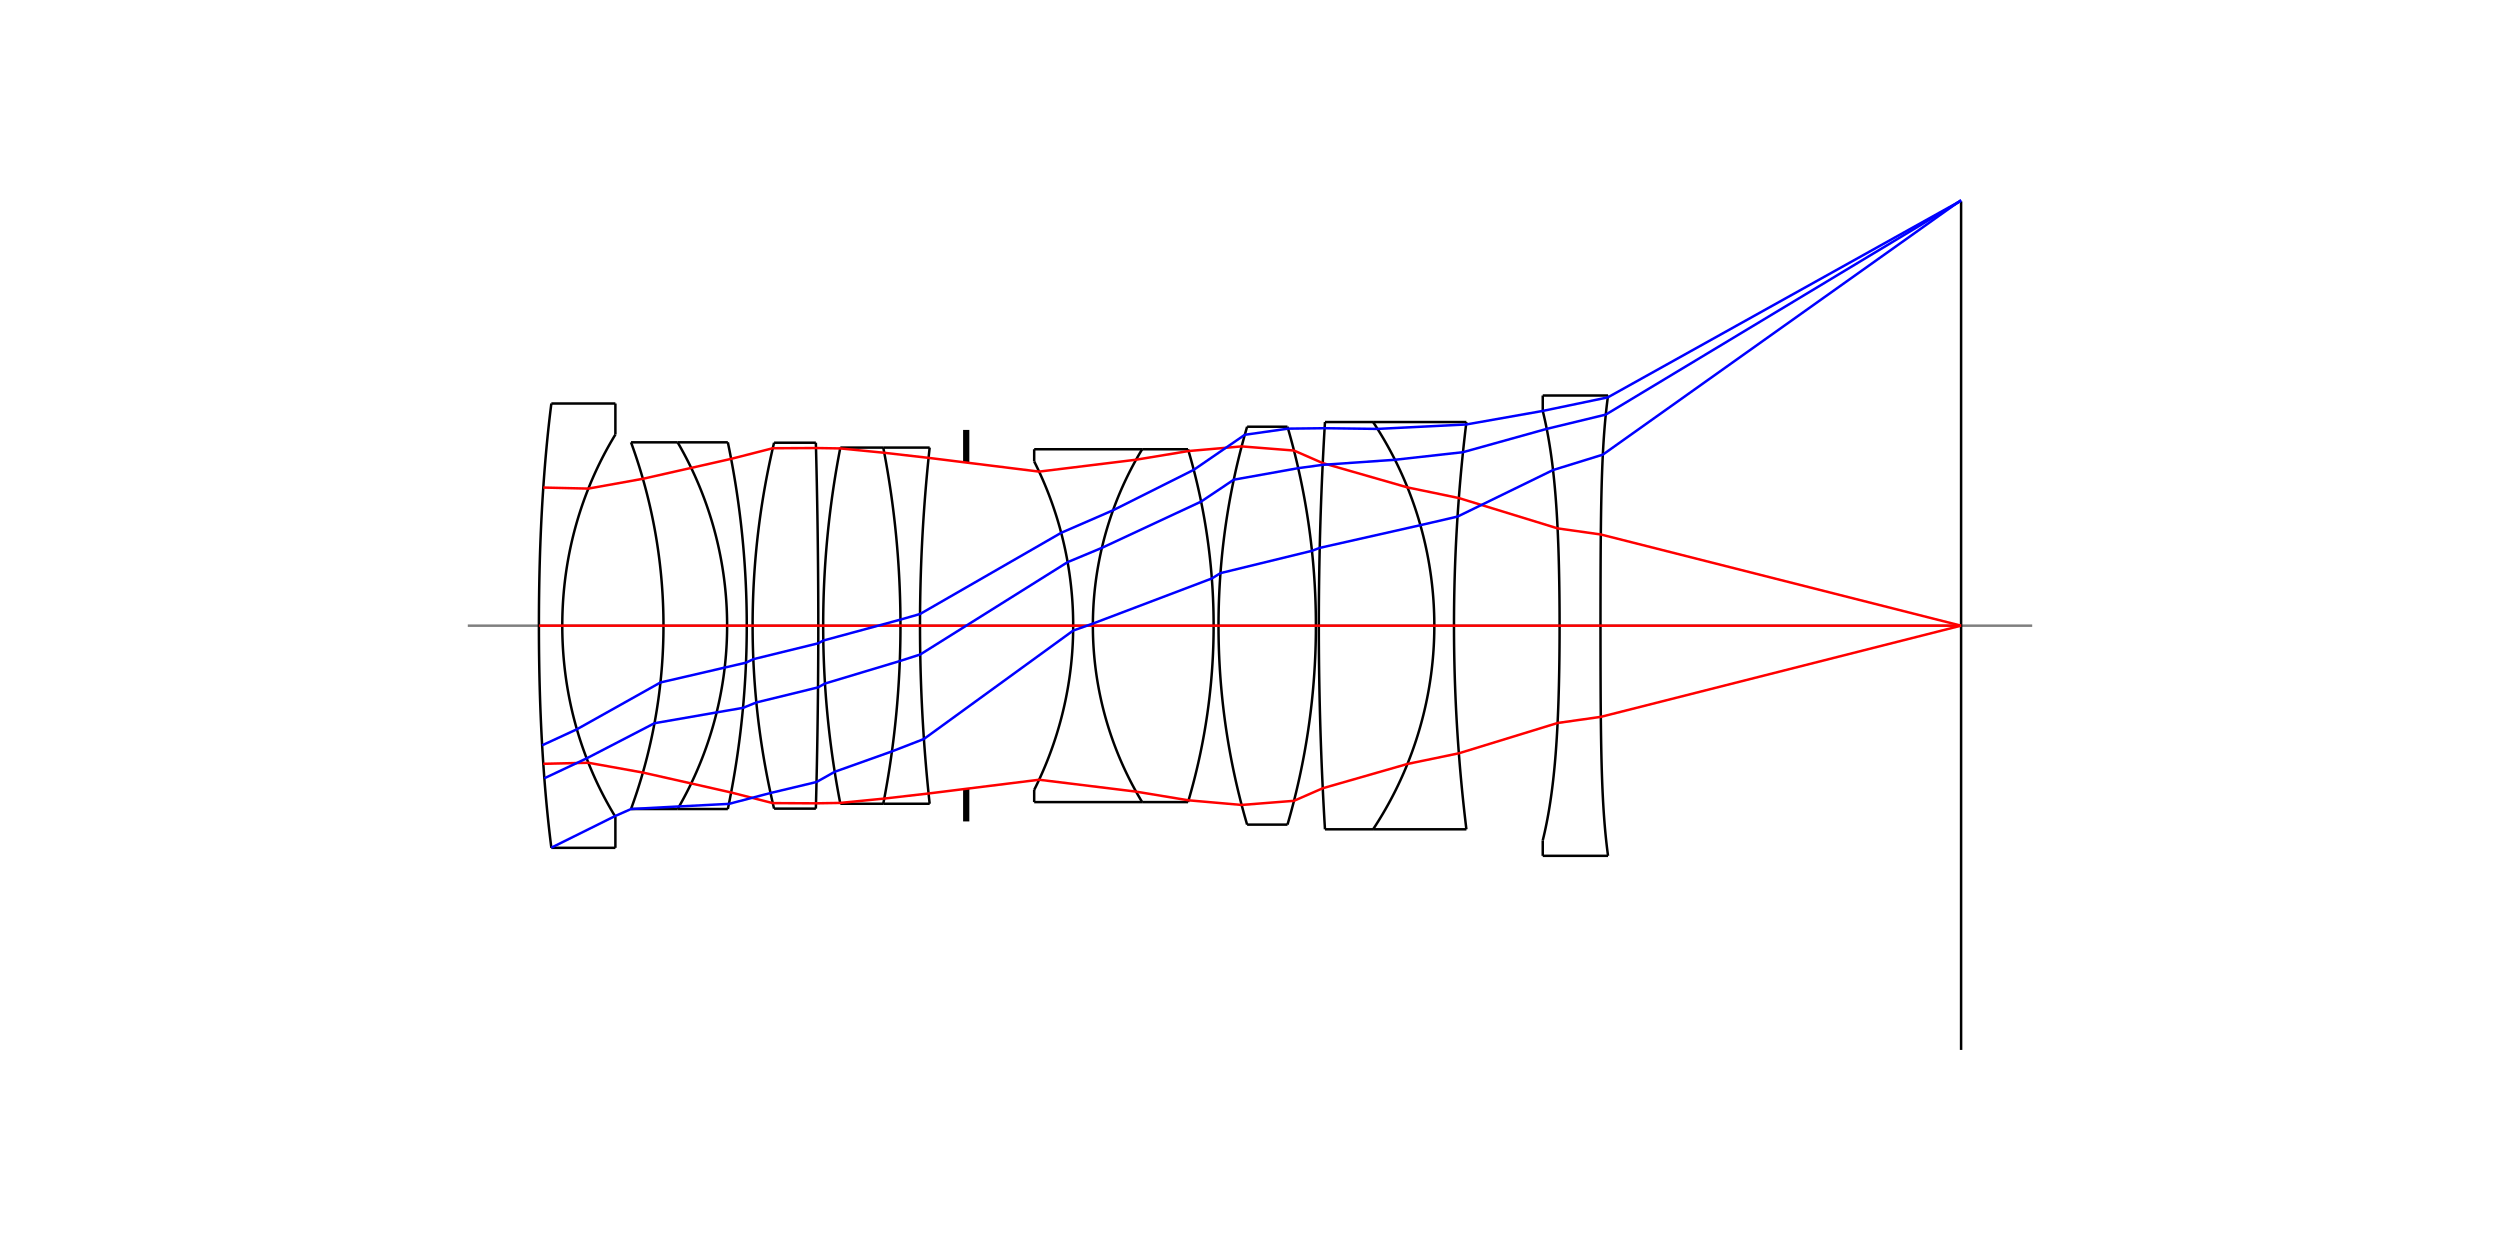
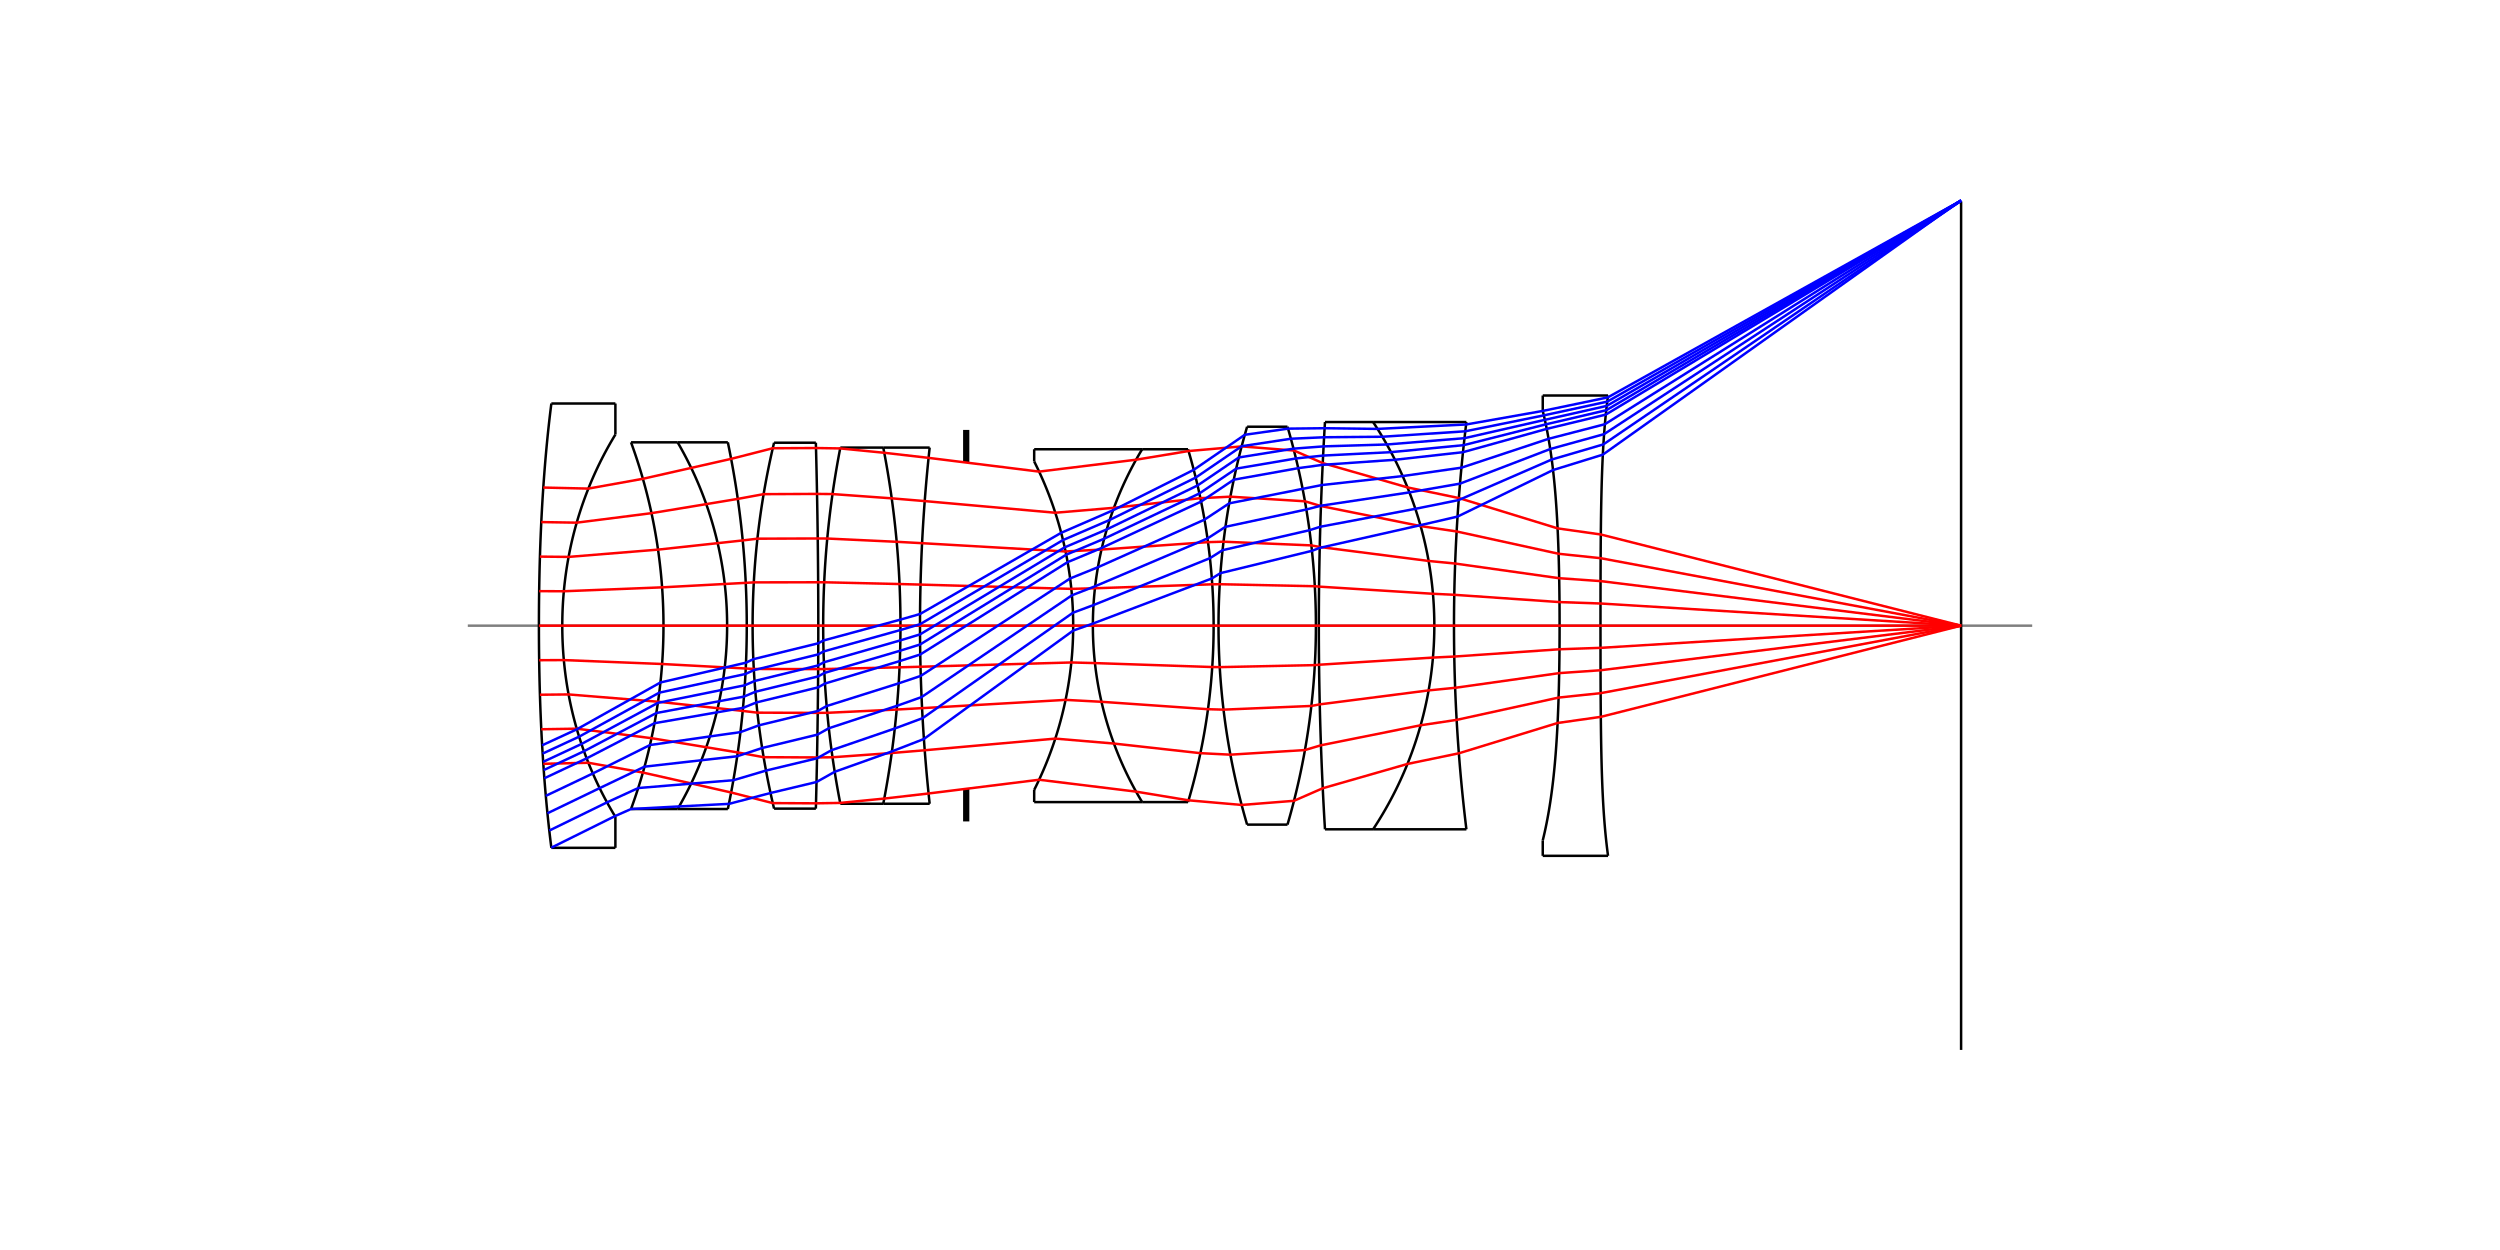
<svg xmlns="http://www.w3.org/2000/svg" width="1000px" height="500px" version="1.1">
  <rect x="0" y="0" width="1000" height="500" fill="#ffffff" />
  <defs>
    <g id="dot">
      <line x1="1" y1="1" x2="0" y2="0" />
    </g>
    <g id="cross">
      <line x1="-3" y1="0" x2="3" y2="0" />
      <line x1="0" y1="-3" x2="0" y2="3" />
    </g>
    <g id="square">
      <line x1="-3" y1="-3" x2="-3" y2="3" />
      <line x1="-3" y1="3" x2="3" y2="3" />
      <line x1="3" y1="3" x2="3" y2="-3" />
      <line x1="3" y1="-3" x2="-3" y2="-3" />
    </g>
    <g id="round">
      <ellipse cx="0" cy="0" rx="3" ry="3" fill="none" />
    </g>
    <g id="triangle">
      <line x1="0" y1="-3" x2="-3" y2="3" />
      <line x1="-3" y1="3" x2="3" y2="3" />
      <line x1="0" y1="-3" x2="3" y2="3" />
    </g>
  </defs>
  <line x1="187.12" y1="250.269" x2="812.88" y2="250.269" stroke="#7f7f7f" />
  <line x1="386.487" y1="185.018" x2="386.487" y2="171.967" stroke="#000000" stroke-width="2.5" />
  <line x1="386.487" y1="315.52" x2="386.487" y2="328.57" stroke="#000000" stroke-width="2.5" />
  <polyline fill="none" stroke="#000000" points="220.546,339.132 220.321,337.355 220.103,335.578 219.892,333.8 219.688,332.023 219.49,330.246 219.298,328.469 219.113,326.691 218.933,324.914 218.759,323.137 218.591,321.36 218.428,319.582 218.27,317.805 218.117,316.028 217.97,314.251 217.828,312.473 217.69,310.696 217.558,308.919 217.43,307.141 217.307,305.364 217.189,303.587 217.075,301.81 216.966,300.032 216.861,298.255 216.761,296.478 216.665,294.701 216.574,292.923 216.486,291.146 216.404,289.369 216.325,287.591 216.251,285.814 216.18,284.037 216.114,282.26 216.052,280.482 215.994,278.705 215.94,276.928 215.89,275.151 215.843,273.373 215.801,271.596 215.762,269.819 215.727,268.041 215.695,266.264 215.667,264.487 215.643,262.71 215.621,260.932 215.603,259.155 215.589,257.378 215.578,255.601 215.57,253.823 215.565,252.046 215.563,250.269 215.565,248.491 215.57,246.714 215.578,244.937 215.589,243.16 215.603,241.382 215.621,239.605 215.643,237.828 215.667,236.051 215.695,234.273 215.727,232.496 215.762,230.719 215.801,228.942 215.843,227.164 215.89,225.387 215.94,223.61 215.994,221.832 216.052,220.055 216.114,218.278 216.18,216.501 216.251,214.723 216.325,212.946 216.404,211.169 216.486,209.392 216.574,207.614 216.665,205.837 216.761,204.06 216.861,202.282 216.966,200.505 217.075,198.728 217.189,196.951 217.307,195.173 217.43,193.396 217.558,191.619 217.69,189.842 217.828,188.064 217.97,186.287 218.117,184.51 218.27,182.732 218.428,180.955 218.591,179.178 218.759,177.401 218.933,175.623 219.113,173.846 219.298,172.069 219.49,170.292 219.688,168.514 219.892,166.737 220.103,164.96 220.321,163.182 220.546,161.405 " />
  <polyline fill="none" stroke="#000000" points="246.154,326.727 245.233,325.198 244.338,323.669 243.468,322.14 242.623,320.611 241.803,319.081 241.006,317.552 240.233,316.023 239.482,314.494 238.753,312.965 238.047,311.436 237.362,309.906 236.698,308.377 236.055,306.848 235.432,305.319 234.829,303.79 234.246,302.261 233.683,300.731 233.139,299.202 232.614,297.673 232.108,296.144 231.621,294.615 231.152,293.086 230.701,291.556 230.268,290.027 229.854,288.498 229.457,286.969 229.077,285.44 228.715,283.911 228.371,282.381 228.043,280.852 227.733,279.323 227.439,277.794 227.162,276.265 226.901,274.735 226.657,273.206 226.43,271.677 226.219,270.148 226.023,268.619 225.844,267.09 225.681,265.56 225.533,264.031 225.402,262.502 225.286,260.973 225.185,259.444 225.101,257.915 225.031,256.385 224.977,254.856 224.939,253.327 224.916,251.798 224.908,250.269 224.916,248.74 224.939,247.21 224.977,245.681 225.031,244.152 225.101,242.623 225.185,241.094 225.286,239.565 225.402,238.035 225.533,236.506 225.681,234.977 225.844,233.448 226.023,231.919 226.219,230.39 226.43,228.86 226.657,227.331 226.901,225.802 227.162,224.273 227.439,222.744 227.733,221.215 228.043,219.685 228.371,218.156 228.715,216.627 229.077,215.098 229.457,213.569 229.854,212.039 230.268,210.51 230.701,208.981 231.152,207.452 231.621,205.923 232.108,204.394 232.614,202.864 233.139,201.335 233.683,199.806 234.246,198.277 234.829,196.748 235.432,195.219 236.055,193.689 236.698,192.16 237.362,190.631 238.047,189.102 238.753,187.573 239.482,186.044 240.233,184.514 241.006,182.985 241.803,181.456 242.623,179.927 243.468,178.398 244.338,176.869 245.233,175.339 246.154,173.81 " />
  <line x1="246.154" y1="173.81" x2="246.154" y2="161.405" stroke="#000000" />
  <line x1="246.154" y1="326.727" x2="246.154" y2="339.132" stroke="#000000" />
  <line x1="220.546" y1="161.405" x2="246.154" y2="161.405" stroke="#000000" />
  <line x1="220.546" y1="339.132" x2="246.154" y2="339.132" stroke="#000000" />
  <polyline fill="none" stroke="#000000" points="252.409,323.607 252.939,322.14 253.456,320.673 253.962,319.206 254.456,317.74 254.939,316.273 255.409,314.806 255.868,313.339 256.316,311.872 256.752,310.406 257.176,308.939 257.589,307.472 257.991,306.005 258.382,304.539 258.762,303.072 259.13,301.605 259.488,300.138 259.834,298.672 260.17,297.205 260.495,295.738 260.809,294.271 261.112,292.805 261.405,291.338 261.687,289.871 261.958,288.404 262.219,286.938 262.469,285.471 262.709,284.004 262.938,282.537 263.157,281.071 263.366,279.604 263.564,278.137 263.752,276.67 263.929,275.204 264.096,273.737 264.253,272.27 264.4,270.803 264.536,269.337 264.663,267.87 264.779,266.403 264.885,264.936 264.981,263.47 265.067,262.003 265.142,260.536 265.208,259.069 265.263,257.603 265.308,256.136 265.344,254.669 265.369,253.202 265.384,251.736 265.389,250.269 265.384,248.802 265.369,247.335 265.344,245.868 265.308,244.402 265.263,242.935 265.208,241.468 265.142,240.001 265.067,238.535 264.981,237.068 264.885,235.601 264.779,234.134 264.663,232.668 264.536,231.201 264.4,229.734 264.253,228.267 264.096,226.801 263.929,225.334 263.752,223.867 263.564,222.4 263.366,220.934 263.157,219.467 262.938,218 262.709,216.533 262.469,215.067 262.219,213.6 261.958,212.133 261.687,210.666 261.405,209.2 261.112,207.733 260.809,206.266 260.495,204.799 260.17,203.333 259.834,201.866 259.488,200.399 259.13,198.932 258.762,197.466 258.382,195.999 257.991,194.532 257.589,193.065 257.176,191.599 256.752,190.132 256.316,188.665 255.868,187.198 255.409,185.732 254.939,184.265 254.456,182.798 253.962,181.331 253.456,179.864 252.939,178.398 252.409,176.931 " />
  <polyline fill="none" stroke="#000000" points="271.052,323.607 271.894,322.14 272.714,320.673 273.513,319.206 274.289,317.74 275.045,316.273 275.779,314.806 276.494,313.339 277.188,311.872 277.862,310.406 278.516,308.939 279.152,307.472 279.768,306.005 280.366,304.539 280.945,303.072 281.506,301.605 282.049,300.138 282.575,298.672 283.082,297.205 283.572,295.738 284.045,294.271 284.501,292.805 284.941,291.338 285.363,289.871 285.769,288.404 286.158,286.938 286.531,285.471 286.888,284.004 287.229,282.537 287.554,281.071 287.864,279.604 288.157,278.137 288.435,276.67 288.698,275.204 288.945,273.737 289.176,272.27 289.393,270.803 289.594,269.337 289.78,267.87 289.951,266.403 290.106,264.936 290.247,263.47 290.373,262.003 290.484,260.536 290.58,259.069 290.662,257.603 290.728,256.136 290.78,254.669 290.817,253.202 290.839,251.736 290.846,250.269 290.839,248.802 290.817,247.335 290.78,245.868 290.728,244.402 290.662,242.935 290.58,241.468 290.484,240.001 290.373,238.535 290.247,237.068 290.106,235.601 289.951,234.134 289.78,232.668 289.594,231.201 289.393,229.734 289.176,228.267 288.945,226.801 288.698,225.334 288.435,223.867 288.157,222.4 287.864,220.934 287.554,219.467 287.229,218 286.888,216.533 286.531,215.067 286.158,213.6 285.769,212.133 285.363,210.666 284.941,209.2 284.501,207.733 284.045,206.266 283.572,204.799 283.082,203.333 282.575,201.866 282.049,200.399 281.506,198.932 280.945,197.466 280.366,195.999 279.768,194.532 279.152,193.065 278.516,191.599 277.862,190.132 277.188,188.665 276.494,187.198 275.779,185.732 275.045,184.265 274.289,182.798 273.513,181.331 272.714,179.864 271.894,178.398 271.052,176.931 " />
  <polyline fill="none" stroke="#000000" points="291.134,323.607 291.437,322.14 291.734,320.673 292.024,319.206 292.308,317.74 292.585,316.273 292.856,314.806 293.121,313.339 293.38,311.872 293.632,310.406 293.878,308.939 294.118,307.472 294.352,306.005 294.579,304.539 294.8,303.072 295.015,301.605 295.224,300.138 295.427,298.672 295.623,297.205 295.814,295.738 295.998,294.271 296.176,292.805 296.348,291.338 296.514,289.871 296.673,288.404 296.827,286.938 296.975,285.471 297.116,284.004 297.251,282.537 297.381,281.071 297.504,279.604 297.621,278.137 297.733,276.67 297.838,275.204 297.937,273.737 298.03,272.27 298.117,270.803 298.198,269.337 298.273,267.87 298.342,266.403 298.405,264.936 298.462,263.47 298.513,262.003 298.558,260.536 298.597,259.069 298.63,257.603 298.657,256.136 298.678,254.669 298.693,253.202 298.702,251.736 298.705,250.269 298.702,248.802 298.693,247.335 298.678,245.868 298.657,244.402 298.63,242.935 298.597,241.468 298.558,240.001 298.513,238.535 298.462,237.068 298.405,235.601 298.342,234.134 298.273,232.668 298.198,231.201 298.117,229.734 298.03,228.267 297.937,226.801 297.838,225.334 297.733,223.867 297.621,222.4 297.504,220.934 297.381,219.467 297.251,218 297.116,216.533 296.975,215.067 296.827,213.6 296.673,212.133 296.514,210.666 296.348,209.2 296.176,207.733 295.998,206.266 295.814,204.799 295.623,203.333 295.427,201.866 295.224,200.399 295.015,198.932 294.8,197.466 294.579,195.999 294.352,194.532 294.118,193.065 293.878,191.599 293.632,190.132 293.38,188.665 293.121,187.198 292.856,185.732 292.585,184.265 292.308,182.798 292.024,181.331 291.734,179.864 291.437,178.398 291.134,176.931 " />
  <line x1="252.409" y1="176.931" x2="271.052" y2="176.931" stroke="#000000" />
  <line x1="252.409" y1="323.607" x2="271.052" y2="323.607" stroke="#000000" />
  <line x1="271.052" y1="176.931" x2="291.134" y2="176.931" stroke="#000000" />
  <line x1="271.052" y1="323.607" x2="291.134" y2="323.607" stroke="#000000" />
  <polyline fill="none" stroke="#000000" points="309.626,323.45 309.282,321.987 308.945,320.523 308.615,319.06 308.292,317.596 307.977,316.132 307.669,314.669 307.368,313.205 307.075,311.741 306.788,310.278 306.509,308.814 306.237,307.351 305.972,305.887 305.714,304.423 305.463,302.96 305.219,301.496 304.983,300.032 304.753,298.569 304.53,297.105 304.314,295.641 304.106,294.178 303.904,292.714 303.709,291.251 303.522,289.787 303.341,288.323 303.167,286.86 303,285.396 302.84,283.932 302.686,282.469 302.54,281.005 302.4,279.541 302.268,278.078 302.142,276.614 302.023,275.151 301.911,273.687 301.806,272.223 301.707,270.76 301.616,269.296 301.531,267.832 301.453,266.369 301.382,264.905 301.317,263.441 301.26,261.978 301.209,260.514 301.165,259.051 301.128,257.587 301.097,256.123 301.073,254.66 301.056,253.196 301.046,251.732 301.043,250.269 301.046,248.805 301.056,247.341 301.073,245.878 301.097,244.414 301.128,242.951 301.165,241.487 301.209,240.023 301.26,238.56 301.317,237.096 301.382,235.632 301.453,234.169 301.531,232.705 301.616,231.242 301.707,229.778 301.806,228.314 301.911,226.851 302.023,225.387 302.142,223.923 302.268,222.46 302.4,220.996 302.54,219.532 302.686,218.069 302.84,216.605 303,215.142 303.167,213.678 303.341,212.214 303.522,210.751 303.709,209.287 303.904,207.823 304.106,206.36 304.314,204.896 304.53,203.432 304.753,201.969 304.983,200.505 305.219,199.042 305.463,197.578 305.714,196.114 305.972,194.651 306.237,193.187 306.509,191.723 306.788,190.26 307.075,188.796 307.368,187.332 307.669,185.869 307.977,184.405 308.292,182.942 308.615,181.478 308.945,180.014 309.282,178.551 309.626,177.087 " />
  <polyline fill="none" stroke="#000000" points="326.341,323.45 326.38,321.987 326.418,320.523 326.455,319.06 326.491,317.596 326.526,316.132 326.561,314.669 326.595,313.205 326.628,311.741 326.66,310.278 326.692,308.814 326.723,307.351 326.753,305.887 326.782,304.423 326.81,302.96 326.838,301.496 326.865,300.032 326.891,298.569 326.916,297.105 326.941,295.641 326.965,294.178 326.988,292.714 327.01,291.251 327.031,289.787 327.052,288.323 327.072,286.86 327.091,285.396 327.109,283.932 327.127,282.469 327.143,281.005 327.159,279.541 327.175,278.078 327.189,276.614 327.203,275.151 327.216,273.687 327.228,272.223 327.239,270.76 327.249,269.296 327.259,267.832 327.268,266.369 327.276,264.905 327.284,263.441 327.29,261.978 327.296,260.514 327.301,259.051 327.305,257.587 327.309,256.123 327.312,254.66 327.314,253.196 327.315,251.732 327.315,250.269 327.315,248.805 327.314,247.341 327.312,245.878 327.309,244.414 327.305,242.951 327.301,241.487 327.296,240.023 327.29,238.56 327.284,237.096 327.276,235.632 327.268,234.169 327.259,232.705 327.249,231.242 327.239,229.778 327.228,228.314 327.216,226.851 327.203,225.387 327.189,223.923 327.175,222.46 327.159,220.996 327.143,219.532 327.127,218.069 327.109,216.605 327.091,215.142 327.072,213.678 327.052,212.214 327.031,210.751 327.01,209.287 326.988,207.823 326.965,206.36 326.941,204.896 326.916,203.432 326.891,201.969 326.865,200.505 326.838,199.042 326.81,197.578 326.782,196.114 326.753,194.651 326.723,193.187 326.692,191.723 326.66,190.26 326.628,188.796 326.595,187.332 326.561,185.869 326.526,184.405 326.491,182.942 326.455,181.478 326.418,180.014 326.38,178.551 326.341,177.087 " />
  <line x1="309.626" y1="177.087" x2="326.341" y2="177.087" stroke="#000000" />
  <line x1="309.626" y1="323.45" x2="326.341" y2="323.45" stroke="#000000" />
  <polyline fill="none" stroke="#000000" points="336.135,321.5 335.861,320.075 335.592,318.651 335.329,317.226 335.072,315.802 334.821,314.377 334.575,312.952 334.335,311.528 334.101,310.103 333.872,308.678 333.649,307.254 333.431,305.829 333.22,304.405 333.014,302.98 332.813,301.555 332.618,300.131 332.429,298.706 332.245,297.281 332.067,295.857 331.894,294.432 331.727,293.008 331.565,291.583 331.409,290.158 331.259,288.734 331.114,287.309 330.975,285.884 330.841,284.46 330.712,283.035 330.589,281.611 330.472,280.186 330.36,278.761 330.254,277.337 330.153,275.912 330.057,274.487 329.967,273.063 329.883,271.638 329.804,270.214 329.73,268.789 329.662,267.364 329.6,265.94 329.542,264.515 329.491,263.09 329.444,261.666 329.404,260.241 329.368,258.817 329.338,257.392 329.314,255.967 329.295,254.543 329.281,253.118 329.273,251.693 329.27,250.269 329.273,248.844 329.281,247.42 329.295,245.995 329.314,244.57 329.338,243.146 329.368,241.721 329.404,240.296 329.444,238.872 329.491,237.447 329.542,236.023 329.6,234.598 329.662,233.173 329.73,231.749 329.804,230.324 329.883,228.899 329.967,227.475 330.057,226.05 330.153,224.626 330.254,223.201 330.36,221.776 330.472,220.352 330.589,218.927 330.712,217.502 330.841,216.078 330.975,214.653 331.114,213.229 331.259,211.804 331.409,210.379 331.565,208.955 331.727,207.53 331.894,206.105 332.067,204.681 332.245,203.256 332.429,201.831 332.618,200.407 332.813,198.982 333.014,197.558 333.22,196.133 333.431,194.708 333.649,193.284 333.872,191.859 334.101,190.434 334.335,189.01 334.575,187.585 334.821,186.161 335.072,184.736 335.329,183.311 335.592,181.887 335.861,180.462 336.135,179.037 " />
  <polyline fill="none" stroke="#000000" points="353.308,321.5 353.583,320.075 353.852,318.651 354.115,317.226 354.373,315.802 354.625,314.377 354.871,312.952 355.111,311.528 355.346,310.103 355.575,308.678 355.799,307.254 356.017,305.829 356.229,304.405 356.436,302.98 356.637,301.555 356.832,300.131 357.022,298.706 357.206,297.281 357.384,295.857 357.558,294.432 357.725,293.008 357.887,291.583 358.043,290.158 358.194,288.734 358.339,287.309 358.479,285.884 358.613,284.46 358.742,283.035 358.865,281.611 358.982,280.186 359.095,278.761 359.201,277.337 359.302,275.912 359.398,274.487 359.488,273.063 359.573,271.638 359.652,270.214 359.726,268.789 359.794,267.364 359.857,265.94 359.914,264.515 359.966,263.09 360.012,261.666 360.053,260.241 360.088,258.817 360.118,257.392 360.143,255.967 360.162,254.543 360.176,253.118 360.184,251.693 360.187,250.269 360.184,248.844 360.176,247.42 360.162,245.995 360.143,244.57 360.118,243.146 360.088,241.721 360.053,240.296 360.012,238.872 359.966,237.447 359.914,236.023 359.857,234.598 359.794,233.173 359.726,231.749 359.652,230.324 359.573,228.899 359.488,227.475 359.398,226.05 359.302,224.626 359.201,223.201 359.095,221.776 358.982,220.352 358.865,218.927 358.742,217.502 358.613,216.078 358.479,214.653 358.339,213.229 358.194,211.804 358.043,210.379 357.887,208.955 357.725,207.53 357.558,206.105 357.384,204.681 357.206,203.256 357.022,201.831 356.832,200.407 356.637,198.982 356.436,197.558 356.229,196.133 356.017,194.708 355.799,193.284 355.575,191.859 355.346,190.434 355.111,189.01 354.871,187.585 354.625,186.161 354.373,184.736 354.115,183.311 353.852,181.887 353.583,180.462 353.308,179.037 " />
  <polyline fill="none" stroke="#000000" points="371.862,321.5 371.708,320.075 371.558,318.651 371.411,317.226 371.267,315.802 371.126,314.377 370.988,312.952 370.854,311.528 370.722,310.103 370.594,308.678 370.469,307.254 370.347,305.829 370.228,304.405 370.112,302.98 369.999,301.555 369.889,300.131 369.783,298.706 369.679,297.281 369.579,295.857 369.482,294.432 369.388,293.008 369.296,291.583 369.209,290.158 369.124,288.734 369.042,287.309 368.963,285.884 368.888,284.46 368.815,283.035 368.746,281.611 368.679,280.186 368.616,278.761 368.556,277.337 368.499,275.912 368.445,274.487 368.394,273.063 368.347,271.638 368.302,270.214 368.26,268.789 368.222,267.364 368.186,265.94 368.154,264.515 368.125,263.09 368.098,261.666 368.075,260.241 368.055,258.817 368.038,257.392 368.025,255.967 368.014,254.543 368.006,253.118 368.001,251.693 368,250.269 368.001,248.844 368.006,247.42 368.014,245.995 368.025,244.57 368.038,243.146 368.055,241.721 368.075,240.296 368.098,238.872 368.125,237.447 368.154,236.023 368.186,234.598 368.222,233.173 368.26,231.749 368.302,230.324 368.347,228.899 368.394,227.475 368.445,226.05 368.499,224.626 368.556,223.201 368.616,221.776 368.679,220.352 368.746,218.927 368.815,217.502 368.888,216.078 368.963,214.653 369.042,213.229 369.124,211.804 369.209,210.379 369.296,208.955 369.388,207.53 369.482,206.105 369.579,204.681 369.679,203.256 369.783,201.831 369.889,200.407 369.999,198.982 370.112,197.558 370.228,196.133 370.347,194.708 370.469,193.284 370.594,191.859 370.722,190.434 370.854,189.01 370.988,187.585 371.126,186.161 371.267,184.736 371.411,183.311 371.558,181.887 371.708,180.462 371.862,179.037 " />
  <line x1="336.135" y1="179.037" x2="353.308" y2="179.037" stroke="#000000" />
  <line x1="336.135" y1="321.5" x2="353.308" y2="321.5" stroke="#000000" />
  <line x1="353.308" y1="179.037" x2="371.862" y2="179.037" stroke="#000000" />
  <line x1="353.308" y1="321.5" x2="371.862" y2="321.5" stroke="#000000" />
  <polyline fill="none" stroke="#000000" points="413.673,315.961 414.326,314.647 414.962,313.333 415.583,312.019 416.188,310.705 416.777,309.391 417.351,308.078 417.909,306.764 418.453,305.45 418.981,304.136 419.495,302.822 419.994,301.508 420.479,300.195 420.95,298.881 421.406,297.567 421.849,296.253 422.278,294.939 422.693,293.625 423.094,292.312 423.482,290.998 423.857,289.684 424.218,288.37 424.567,287.056 424.902,285.742 425.224,284.429 425.534,283.115 425.831,281.801 426.115,280.487 426.386,279.173 426.645,277.859 426.892,276.546 427.126,275.232 427.347,273.918 427.557,272.604 427.754,271.29 427.939,269.976 428.112,268.662 428.272,267.349 428.421,266.035 428.557,264.721 428.682,263.407 428.795,262.093 428.895,260.779 428.984,259.466 429.061,258.152 429.126,256.838 429.179,255.524 429.221,254.21 429.25,252.896 429.268,251.583 429.274,250.269 429.268,248.955 429.25,247.641 429.221,246.327 429.179,245.013 429.126,243.7 429.061,242.386 428.984,241.072 428.895,239.758 428.795,238.444 428.682,237.13 428.557,235.817 428.421,234.503 428.272,233.189 428.112,231.875 427.939,230.561 427.754,229.247 427.557,227.934 427.347,226.62 427.126,225.306 426.892,223.992 426.645,222.678 426.386,221.364 426.115,220.05 425.831,218.737 425.534,217.423 425.224,216.109 424.902,214.795 424.567,213.481 424.218,212.167 423.857,210.854 423.482,209.54 423.094,208.226 422.693,206.912 422.278,205.598 421.849,204.284 421.406,202.971 420.95,201.657 420.479,200.343 419.994,199.029 419.495,197.715 418.981,196.401 418.453,195.088 417.909,193.774 417.351,192.46 416.777,191.146 416.188,189.832 415.583,188.518 414.962,187.205 414.326,185.891 413.673,184.577 " />
  <line x1="413.673" y1="184.577" x2="413.673" y2="179.701" stroke="#000000" />
  <line x1="413.673" y1="315.961" x2="413.673" y2="320.837" stroke="#000000" />
  <polyline fill="none" stroke="#000000" points="456.859,320.837 456.016,319.426 455.195,318.014 454.396,316.603 453.62,315.191 452.865,313.78 452.131,312.369 451.418,310.957 450.726,309.546 450.053,308.135 449.4,306.723 448.767,305.312 448.153,303.901 447.557,302.489 446.981,301.078 446.422,299.666 445.882,298.255 445.359,296.844 444.854,295.432 444.366,294.021 443.896,292.61 443.443,291.198 443.006,289.787 442.587,288.376 442.183,286.964 441.797,285.553 441.426,284.141 441.072,282.73 440.733,281.319 440.411,279.907 440.104,278.496 439.812,277.085 439.537,275.673 439.276,274.262 439.031,272.851 438.801,271.439 438.587,270.028 438.387,268.616 438.203,267.205 438.034,265.794 437.879,264.382 437.739,262.971 437.615,261.56 437.505,260.148 437.409,258.737 437.329,257.326 437.263,255.914 437.211,254.503 437.175,253.091 437.153,251.68 437.146,250.269 437.153,248.857 437.175,247.446 437.211,246.035 437.263,244.623 437.329,243.212 437.409,241.801 437.505,240.389 437.615,238.978 437.739,237.567 437.879,236.155 438.034,234.744 438.203,233.332 438.387,231.921 438.587,230.51 438.801,229.098 439.031,227.687 439.276,226.276 439.537,224.864 439.812,223.453 440.104,222.042 440.411,220.63 440.733,219.219 441.072,217.807 441.426,216.396 441.797,214.985 442.183,213.573 442.587,212.162 443.006,210.751 443.443,209.339 443.896,207.928 444.366,206.517 444.854,205.105 445.359,203.694 445.882,202.282 446.422,200.871 446.981,199.46 447.557,198.048 448.153,196.637 448.767,195.226 449.4,193.814 450.053,192.403 450.726,190.992 451.418,189.58 452.131,188.169 452.865,186.757 453.62,185.346 454.396,183.935 455.195,182.523 456.016,181.112 456.859,179.701 " />
  <polyline fill="none" stroke="#000000" points="475.21,320.837 475.624,319.426 476.029,318.014 476.424,316.603 476.811,315.191 477.189,313.78 477.558,312.369 477.918,310.957 478.269,309.546 478.612,308.135 478.946,306.723 479.271,305.312 479.588,303.901 479.896,302.489 480.195,301.078 480.486,299.666 480.768,298.255 481.042,296.844 481.307,295.432 481.564,294.021 481.812,292.61 482.052,291.198 482.284,289.787 482.507,288.376 482.722,286.964 482.929,285.553 483.127,284.141 483.318,282.73 483.5,281.319 483.673,279.907 483.839,278.496 483.996,277.085 484.146,275.673 484.287,274.262 484.42,272.851 484.545,271.439 484.661,270.028 484.77,268.616 484.87,267.205 484.963,265.794 485.047,264.382 485.124,262.971 485.192,261.56 485.252,260.148 485.304,258.737 485.348,257.326 485.385,255.914 485.413,254.503 485.433,253.091 485.445,251.68 485.449,250.269 485.445,248.857 485.433,247.446 485.413,246.035 485.385,244.623 485.348,243.212 485.304,241.801 485.252,240.389 485.192,238.978 485.124,237.567 485.047,236.155 484.963,234.744 484.87,233.332 484.77,231.921 484.661,230.51 484.545,229.098 484.42,227.687 484.287,226.276 484.146,224.864 483.996,223.453 483.839,222.042 483.673,220.63 483.5,219.219 483.318,217.807 483.127,216.396 482.929,214.985 482.722,213.573 482.507,212.162 482.284,210.751 482.052,209.339 481.812,207.928 481.564,206.517 481.307,205.105 481.042,203.694 480.768,202.282 480.486,200.871 480.195,199.46 479.896,198.048 479.588,196.637 479.271,195.226 478.946,193.814 478.612,192.403 478.269,190.992 477.918,189.58 477.558,188.169 477.189,186.757 476.811,185.346 476.424,183.935 476.029,182.523 475.624,181.112 475.21,179.701 " />
  <line x1="413.673" y1="179.701" x2="456.859" y2="179.701" stroke="#000000" />
  <line x1="413.673" y1="320.837" x2="456.859" y2="320.837" stroke="#000000" />
  <line x1="456.859" y1="179.701" x2="475.21" y2="179.701" stroke="#000000" />
  <line x1="456.859" y1="320.837" x2="475.21" y2="320.837" stroke="#000000" />
  <polyline fill="none" stroke="#000000" points="498.844,329.848 498.382,328.256 497.93,326.665 497.488,325.073 497.056,323.482 496.633,321.89 496.221,320.299 495.819,318.707 495.426,317.115 495.044,315.524 494.67,313.932 494.307,312.341 493.953,310.749 493.609,309.157 493.275,307.566 492.95,305.974 492.635,304.383 492.329,302.791 492.032,301.2 491.745,299.608 491.467,298.016 491.199,296.425 490.94,294.833 490.691,293.242 490.45,291.65 490.219,290.058 489.997,288.467 489.785,286.875 489.581,285.284 489.387,283.692 489.202,282.1 489.026,280.509 488.859,278.917 488.702,277.326 488.553,275.734 488.413,274.143 488.283,272.551 488.161,270.959 488.049,269.368 487.946,267.776 487.851,266.185 487.766,264.593 487.69,263.001 487.622,261.41 487.564,259.818 487.515,258.227 487.474,256.635 487.443,255.044 487.421,253.452 487.407,251.86 487.403,250.269 487.407,248.677 487.421,247.086 487.443,245.494 487.474,243.902 487.515,242.311 487.564,240.719 487.622,239.128 487.69,237.536 487.766,235.944 487.851,234.353 487.946,232.761 488.049,231.17 488.161,229.578 488.283,227.987 488.413,226.395 488.553,224.803 488.702,223.212 488.859,221.62 489.026,220.029 489.202,218.437 489.387,216.845 489.581,215.254 489.785,213.662 489.997,212.071 490.219,210.479 490.45,208.888 490.691,207.296 490.94,205.704 491.199,204.113 491.467,202.521 491.745,200.93 492.032,199.338 492.329,197.746 492.635,196.155 492.95,194.563 493.275,192.972 493.609,191.38 493.953,189.788 494.307,188.197 494.67,186.605 495.044,185.014 495.426,183.422 495.819,181.831 496.221,180.239 496.633,178.647 497.056,177.056 497.488,175.464 497.93,173.873 498.382,172.281 498.844,170.689 " />
  <polyline fill="none" stroke="#000000" points="514.996,329.848 515.455,328.256 515.904,326.665 516.343,325.073 516.772,323.482 517.191,321.89 517.601,320.299 518,318.707 518.39,317.115 518.771,315.524 519.141,313.932 519.502,312.341 519.853,310.749 520.195,309.157 520.527,307.566 520.85,305.974 521.163,304.383 521.467,302.791 521.762,301.2 522.047,299.608 522.322,298.016 522.589,296.425 522.846,294.833 523.094,293.242 523.333,291.65 523.562,290.058 523.783,288.467 523.994,286.875 524.196,285.284 524.389,283.692 524.573,282.1 524.748,280.509 524.913,278.917 525.07,277.326 525.218,275.734 525.356,274.143 525.486,272.551 525.607,270.959 525.718,269.368 525.821,267.776 525.915,266.185 525.999,264.593 526.075,263.001 526.142,261.41 526.2,259.818 526.249,258.227 526.289,256.635 526.32,255.044 526.343,253.452 526.356,251.86 526.361,250.269 526.356,248.677 526.343,247.086 526.32,245.494 526.289,243.902 526.249,242.311 526.2,240.719 526.142,239.128 526.075,237.536 525.999,235.944 525.915,234.353 525.821,232.761 525.718,231.17 525.607,229.578 525.486,227.987 525.356,226.395 525.218,224.803 525.07,223.212 524.913,221.62 524.748,220.029 524.573,218.437 524.389,216.845 524.196,215.254 523.994,213.662 523.783,212.071 523.562,210.479 523.333,208.888 523.094,207.296 522.846,205.704 522.589,204.113 522.322,202.521 522.047,200.93 521.762,199.338 521.467,197.746 521.163,196.155 520.85,194.563 520.527,192.972 520.195,191.38 519.853,189.788 519.502,188.197 519.141,186.605 518.771,185.014 518.39,183.422 518,181.831 517.601,180.239 517.191,178.647 516.772,177.056 516.343,175.464 515.904,173.873 515.455,172.281 514.996,170.689 " />
  <line x1="498.844" y1="170.689" x2="514.996" y2="170.689" stroke="#000000" />
  <line x1="498.844" y1="329.848" x2="514.996" y2="329.848" stroke="#000000" />
  <polyline fill="none" stroke="#000000" points="529.989,331.721 529.892,330.091 529.796,328.462 529.703,326.833 529.611,325.204 529.522,323.575 529.434,321.946 529.348,320.317 529.265,318.688 529.183,317.059 529.103,315.43 529.026,313.801 528.95,312.172 528.876,310.543 528.804,308.914 528.734,307.285 528.666,305.656 528.601,304.027 528.537,302.398 528.475,300.769 528.415,299.14 528.357,297.511 528.301,295.882 528.246,294.253 528.194,292.624 528.144,290.995 528.096,289.366 528.05,287.737 528.005,286.108 527.963,284.478 527.923,282.849 527.885,281.22 527.848,279.591 527.814,277.962 527.781,276.333 527.751,274.704 527.722,273.075 527.696,271.446 527.671,269.817 527.649,268.188 527.628,266.559 527.609,264.93 527.593,263.301 527.578,261.672 527.565,260.043 527.554,258.414 527.545,256.785 527.538,255.156 527.534,253.527 527.531,251.898 527.53,250.269 527.531,248.64 527.534,247.011 527.538,245.382 527.545,243.753 527.554,242.124 527.565,240.495 527.578,238.866 527.593,237.236 527.609,235.607 527.628,233.978 527.649,232.349 527.671,230.72 527.696,229.091 527.722,227.462 527.751,225.833 527.781,224.204 527.814,222.575 527.848,220.946 527.885,219.317 527.923,217.688 527.963,216.059 528.005,214.43 528.05,212.801 528.096,211.172 528.144,209.543 528.194,207.914 528.246,206.285 528.301,204.656 528.357,203.027 528.415,201.398 528.475,199.769 528.537,198.14 528.601,196.511 528.666,194.882 528.734,193.253 528.804,191.624 528.876,189.994 528.95,188.365 529.026,186.736 529.103,185.107 529.183,183.478 529.265,181.849 529.348,180.22 529.434,178.591 529.522,176.962 529.611,175.333 529.703,173.704 529.796,172.075 529.892,170.446 529.989,168.817 " />
  <polyline fill="none" stroke="#000000" points="549.241,331.721 550.302,330.091 551.334,328.462 552.336,326.833 553.309,325.204 554.254,323.575 555.171,321.946 556.062,320.317 556.927,318.688 557.765,317.059 558.579,315.43 559.367,313.801 560.131,312.172 560.871,310.543 561.587,308.914 562.281,307.285 562.951,305.656 563.599,304.027 564.224,302.398 564.828,300.769 565.409,299.14 565.97,297.511 566.509,295.882 567.028,294.253 567.526,292.624 568.003,290.995 568.46,289.366 568.897,287.737 569.315,286.108 569.712,284.478 570.09,282.849 570.449,281.22 570.789,279.591 571.109,277.962 571.411,276.333 571.693,274.704 571.957,273.075 572.203,271.446 572.429,269.817 572.638,268.188 572.827,266.559 572.999,264.93 573.153,263.301 573.288,261.672 573.405,260.043 573.504,258.414 573.585,256.785 573.648,255.156 573.693,253.527 573.72,251.898 573.729,250.269 573.72,248.64 573.693,247.011 573.648,245.382 573.585,243.753 573.504,242.124 573.405,240.495 573.288,238.866 573.153,237.236 572.999,235.607 572.827,233.978 572.638,232.349 572.429,230.72 572.203,229.091 571.957,227.462 571.693,225.833 571.411,224.204 571.109,222.575 570.789,220.946 570.449,219.317 570.09,217.688 569.712,216.059 569.315,214.43 568.897,212.801 568.46,211.172 568.003,209.543 567.526,207.914 567.028,206.285 566.509,204.656 565.97,203.027 565.409,201.398 564.828,199.769 564.224,198.14 563.599,196.511 562.951,194.882 562.281,193.253 561.587,191.624 560.871,189.994 560.131,188.365 559.367,186.736 558.579,185.107 557.765,183.478 556.927,181.849 556.062,180.22 555.171,178.591 554.254,176.962 553.309,175.333 552.336,173.704 551.334,172.075 550.302,170.446 549.241,168.817 " />
  <polyline fill="none" stroke="#000000" points="586.557,331.721 586.359,330.091 586.166,328.462 585.977,326.833 585.792,325.204 585.611,323.575 585.434,321.946 585.261,320.317 585.092,318.688 584.927,317.059 584.766,315.43 584.609,313.801 584.456,312.172 584.307,310.543 584.162,308.914 584.021,307.285 583.884,305.656 583.751,304.027 583.622,302.398 583.497,300.769 583.376,299.14 583.259,297.511 583.146,295.882 583.037,294.253 582.932,292.624 582.831,290.995 582.734,289.366 582.641,287.737 582.552,286.108 582.466,284.478 582.385,282.849 582.308,281.22 582.235,279.591 582.166,277.962 582.1,276.333 582.039,274.704 581.981,273.075 581.928,271.446 581.879,269.817 581.833,268.188 581.792,266.559 581.754,264.93 581.72,263.301 581.691,261.672 581.665,260.043 581.643,258.414 581.625,256.785 581.612,255.156 581.602,253.527 581.596,251.898 581.594,250.269 581.596,248.64 581.602,247.011 581.612,245.382 581.625,243.753 581.643,242.124 581.665,240.495 581.691,238.866 581.72,237.236 581.754,235.607 581.792,233.978 581.833,232.349 581.879,230.72 581.928,229.091 581.981,227.462 582.039,225.833 582.1,224.204 582.166,222.575 582.235,220.946 582.308,219.317 582.385,217.688 582.466,216.059 582.552,214.43 582.641,212.801 582.734,211.172 582.831,209.543 582.932,207.914 583.037,206.285 583.146,204.656 583.259,203.027 583.376,201.398 583.497,199.769 583.622,198.14 583.751,196.511 583.884,194.882 584.021,193.253 584.162,191.624 584.307,189.994 584.456,188.365 584.609,186.736 584.766,185.107 584.927,183.478 585.092,181.849 585.261,180.22 585.434,178.591 585.611,176.962 585.792,175.333 585.977,173.704 586.166,172.075 586.359,170.446 586.557,168.817 " />
  <line x1="529.989" y1="168.817" x2="549.241" y2="168.817" stroke="#000000" />
  <line x1="529.989" y1="331.721" x2="549.241" y2="331.721" stroke="#000000" />
  <line x1="549.241" y1="168.817" x2="586.557" y2="168.817" stroke="#000000" />
  <line x1="549.241" y1="331.721" x2="586.557" y2="331.721" stroke="#000000" />
  <polyline fill="none" stroke="#000000" points="617.101,336.168 617.515,334.45 617.908,332.732 618.279,331.014 618.631,329.296 618.964,327.578 619.279,325.86 619.578,324.142 619.86,322.424 620.128,320.706 620.38,318.988 620.619,317.27 620.845,315.552 621.058,313.834 621.259,312.116 621.448,310.398 621.627,308.68 621.795,306.962 621.954,305.244 622.103,303.526 622.243,301.808 622.374,300.09 622.497,298.372 622.613,296.654 622.721,294.936 622.822,293.218 622.917,291.5 623.005,289.782 623.087,288.064 623.164,286.346 623.235,284.628 623.301,282.91 623.362,281.192 623.419,279.474 623.471,277.756 623.518,276.038 623.562,274.32 623.602,272.602 623.638,270.884 623.671,269.167 623.701,267.449 623.727,265.731 623.75,264.013 623.77,262.295 623.788,260.577 623.802,258.859 623.814,257.141 623.823,255.423 623.83,253.705 623.833,251.987 623.835,250.269 623.833,248.551 623.83,246.833 623.823,245.115 623.814,243.397 623.802,241.679 623.788,239.961 623.77,238.243 623.75,236.525 623.727,234.807 623.701,233.089 623.671,231.371 623.638,229.653 623.602,227.935 623.562,226.217 623.518,224.499 623.471,222.781 623.419,221.063 623.362,219.345 623.301,217.627 623.235,215.909 623.164,214.191 623.087,212.473 623.005,210.755 622.917,209.037 622.822,207.319 622.721,205.601 622.613,203.883 622.497,202.165 622.374,200.447 622.243,198.729 622.103,197.011 621.954,195.294 621.795,193.576 621.627,191.858 621.448,190.14 621.259,188.422 621.058,186.704 620.845,184.986 620.619,183.268 620.38,181.55 620.128,179.832 619.86,178.114 619.578,176.396 619.279,174.678 618.964,172.96 618.631,171.242 618.279,169.524 617.908,167.806 617.515,166.088 617.101,164.37 " />
  <polyline fill="none" stroke="#000000" points="643.214,342.331 642.972,340.49 642.746,338.649 642.535,336.807 642.339,334.966 642.156,333.125 641.987,331.284 641.831,329.442 641.687,327.601 641.553,325.76 641.43,323.919 641.317,322.077 641.213,320.236 641.118,318.395 641.03,316.554 640.95,314.712 640.876,312.871 640.809,311.03 640.747,309.189 640.691,307.347 640.64,305.506 640.593,303.665 640.551,301.824 640.512,299.982 640.477,298.141 640.446,296.3 640.417,294.459 640.391,292.617 640.368,290.776 640.347,288.935 640.328,287.094 640.311,285.252 640.295,283.411 640.282,281.57 640.269,279.729 640.258,277.887 640.249,276.046 640.24,274.205 640.233,272.364 640.226,270.522 640.22,268.681 640.215,266.84 640.211,264.999 640.207,263.157 640.204,261.316 640.201,259.475 640.199,257.634 640.198,255.792 640.197,253.951 640.196,252.11 640.196,250.269 640.196,248.428 640.197,246.586 640.198,244.745 640.199,242.904 640.201,241.063 640.204,239.221 640.207,237.38 640.211,235.539 640.215,233.698 640.22,231.856 640.226,230.015 640.233,228.174 640.24,226.333 640.249,224.491 640.258,222.65 640.269,220.809 640.282,218.968 640.295,217.126 640.311,215.285 640.328,213.444 640.347,211.603 640.368,209.761 640.391,207.92 640.417,206.079 640.446,204.238 640.477,202.396 640.512,200.555 640.551,198.714 640.593,196.873 640.64,195.031 640.691,193.19 640.747,191.349 640.809,189.508 640.876,187.666 640.95,185.825 641.03,183.984 641.118,182.143 641.213,180.301 641.317,178.46 641.43,176.619 641.553,174.778 641.687,172.936 641.831,171.095 641.987,169.254 642.156,167.413 642.339,165.571 642.535,163.73 642.746,161.889 642.972,160.048 643.214,158.206 " />
  <line x1="617.101" y1="164.37" x2="617.101" y2="158.206" stroke="#000000" />
  <line x1="617.101" y1="336.168" x2="617.101" y2="342.331" stroke="#000000" />
  <line x1="617.101" y1="158.206" x2="643.214" y2="158.206" stroke="#000000" />
  <line x1="617.101" y1="342.331" x2="643.214" y2="342.331" stroke="#000000" />
  <line x1="784.437" y1="419.969" x2="784.437" y2="80.568" stroke="#000000" />
+   <polyline fill="none" stroke="#ff0000" points="217.318,305.518 235.344,305.1 257.152,309.023 276.475,313.377 292.45,316.991 309.11,321.243 326.397,321.326 336.071,321.169 353.706,319.424 371.428,317.392 386.487,315.52 415.641,311.896 454.424,316.651 475.42,320.126 496.656,321.978 517.595,320.323 529.097,315.302 562.983,305.577 583.539,301.317 623.034,289.19 640.324,286.741 784.437,250.259 " />
+   <polyline fill="none" stroke="#ff0000" points="216.513,291.705 230.676,291.471 260.596,295.272 282.498,298.888 295.105,300.978 305.449,302.877 326.81,302.973 333.004,302.91 356.685,301.203 369.887,300.103 386.487,298.621 422.115,295.441 445.57,297.42 480.155,301.267 492.155,301.867 521.974,300.02 528.378,298.113 568.256,290.103 582.653,287.95 623.432,279.029 640.255,277.264 784.437,250.266 " />
+   <polyline fill="none" stroke="#ff0000" points="215.969,277.893 227.435,277.774 263.212,280.688 287.06,283.273 297.082,284.364 302.963,285.065 327.094,285.147 330.902,285.124 358.672,283.816 368.827,283.264 386.487,282.244 426.227,279.949 440.593,280.716 483.19,283.682 489.407,283.857 524.541,282.381 527.897,281.75 571.443,276.154 582.054,275.122 623.67,269.248 640.219,268.1 784.437,250.271 " />
+   <polyline fill="none" stroke="#ff0000" points="215.661,264.081 225.534,264.033 264.838,265.598 289.889,266.944 298.296,267.398 301.517,267.587 327.26,267.634 329.674,267.627 359.814,266.926 368.205,266.7 386.487,266.182 428.531,264.989 437.97,265.234 484.897,266.814 487.89,266.852 525.922,266.047 527.62,265.892 573.176,263.029 581.707,262.62 623.795,259.704 640.201,259.138 784.437,250.274 " />
  <polyline fill="none" stroke="#ff0000" points="215.563,250.269 224.908,250.269 265.389,250.269 290.846,250.269 298.705,250.269 301.043,250.269 327.315,250.269 329.27,250.269 360.187,250.269 368,250.269 386.487,250.269 429.274,250.269 437.146,250.269 485.449,250.269 487.403,250.269 526.361,250.269 527.53,250.269 573.729,250.269 581.594,250.269 623.835,250.269 640.196,250.269 784.437,250.269 " />
+   <polyline fill="none" stroke="#ff0000" points="215.661,236.457 225.534,236.505 264.838,234.939 289.889,233.593 298.296,233.14 301.517,232.951 327.26,232.904 329.674,232.91 359.814,233.612 368.205,233.837 386.487,234.356 428.531,235.549 437.97,235.304 484.897,233.724 487.89,233.685 525.922,234.491 527.62,234.646 573.176,237.509 581.707,237.918 623.795,240.833 640.201,241.4 784.437,250.264 " />
+   <polyline fill="none" stroke="#ff0000" points="215.969,222.644 227.435,222.764 263.212,219.849 287.06,217.265 297.082,216.174 302.963,215.473 327.094,215.391 330.902,215.413 358.672,216.721 368.827,217.273 386.487,218.293 426.227,220.588 440.593,219.822 483.19,216.856 489.407,216.68 524.541,218.157 527.897,218.787 571.443,224.384 582.054,225.416 623.67,231.289 640.219,232.437 784.437,250.266 " />
+   <polyline fill="none" stroke="#ff0000" points="216.513,208.832 230.676,209.067 260.596,205.265 282.498,201.65 295.105,199.56 305.449,197.66 326.81,197.564 333.004,197.627 356.685,199.334 369.887,200.435 386.487,201.916 422.115,205.097 445.57,203.118 480.155,199.271 492.155,198.67 521.974,200.517 528.378,202.424 568.256,210.435 582.653,212.588 623.432,221.509 640.255,223.273 784.437,250.272 " />
  <polyline fill="none" stroke="#ff0000" points="217.318,195.02 235.344,195.438 257.152,191.515 276.475,187.161 292.45,183.547 309.11,179.295 326.397,179.211 336.071,179.369 353.706,181.114 371.428,183.146 386.487,185.018 415.641,188.642 454.424,183.886 475.42,180.412 496.656,178.56 517.595,180.215 529.097,185.235 562.983,194.961 583.539,199.221 623.034,211.348 640.324,213.796 784.437,250.278 " />
-   <polyline fill="none" stroke="#ff0000" points="217.318,305.518 235.344,305.1 257.152,309.023 276.475,313.377 292.45,316.991 309.11,321.243 326.397,321.326 336.071,321.169 353.706,319.424 371.428,317.392 386.487,315.52 415.641,311.896 454.424,316.651 475.42,320.126 496.656,321.978 517.595,320.323 529.097,315.302 562.983,305.577 583.539,301.317 623.034,289.19 640.324,286.741 784.437,250.259 " />
+   <polyline fill="none" stroke="#0000ff" points="220.538,339.069 245.982,326.446 252.409,323.607 271.648,322.572 291.557,321.549 308.205,317.195 326.604,312.8 333.878,308.718 356.775,300.554 369.561,295.594 386.487,283.302 429.261,252.236 437.148,249.429 484.73,231.389 488.186,229.251 524.78,220.327 527.888,219.149 568.153,210.067 583.014,206.632 621.212,188.014 641.132,181.857 784.437,80.031 " />
+   <polyline fill="none" stroke="#0000ff" points="219.71,332.224 242.804,320.942 255.279,315.217 276.437,313.457 293.342,312.088 306.398,308.224 326.803,303.319 332.61,300.07 357.908,291.395 369.039,287.264 386.487,275.03 429.182,245.094 437.395,242.025 483.976,223.266 489.022,220.067 523.784,212.081 528.11,210.7 566.138,203.528 583.478,200.016 620.691,183.804 641.36,177.749 784.437,80.298 " />
+   <polyline fill="none" stroke="#0000ff" points="218.973,325.311 239.848,315.246 257.811,306.667 280.543,304.094 294.885,302.501 304.851,299.197 326.97,293.844 331.533,291.295 358.805,282.315 368.619,278.835 386.487,266.741 428.768,238.12 438.062,234.494 482.986,215.387 490.185,210.722 522.536,203.792 528.383,202.278 563.771,196.953 584.004,193.451 620.093,179.606 641.633,173.652 784.437,80.291 " />
+   <polyline fill="none" stroke="#0000ff" points="218.316,318.337 237.13,309.378 259.987,298.011 283.949,294.576 296.171,292.846 303.564,290.126 327.103,284.398 330.658,282.419 359.471,273.335 368.306,270.351 386.487,258.492 428.048,231.383 439.168,226.886 481.799,207.853 491.673,201.337 521.044,195.542 528.702,194.023 561.064,190.427 584.577,187.071 619.428,175.524 641.95,169.683 784.437,80.273 " />
  <polyline fill="none" stroke="#0000ff" points="217.737,311.304 234.656,303.341 261.797,289.282 286.658,284.96 297.196,283.145 302.538,280.98 327.204,274.954 329.989,273.412 359.918,264.413 368.101,261.791 386.487,250.269 427.046,224.851 440.752,219.139 480.437,200.634 493.503,191.88 519.291,187.261 529.064,185.931 557.981,183.905 585.193,180.873 618.692,171.549 642.311,165.838 784.437,80.27 " />
+   <polyline fill="none" stroke="#0000ff" points="217.493,308.025 233.594,300.486 262.511,285.217 287.681,280.481 297.582,278.634 302.149,276.702 327.24,270.565 329.75,269.18 360.052,260.282 368.043,257.786 386.487,246.455 426.489,221.879 441.666,215.477 479.751,197.38 494.476,187.451 518.381,183.382 529.246,182.226 556.405,180.861 585.492,178.055 618.323,169.734 642.495,164.09 784.437,80.269 " />
+   <polyline fill="none" stroke="#0000ff" points="217.265,304.733 232.588,297.596 263.146,281.144 288.558,275.997 297.912,274.117 301.818,272.394 327.269,266.165 329.558,264.907 360.14,256.146 368.009,253.755 386.487,242.636 425.875,218.936 442.705,211.758 479.031,194.18 495.533,182.987 517.403,179.464 529.436,178.55 554.726,177.795 585.799,175.27 617.936,167.934 642.69,162.361 784.437,80.266 " />
+   <polyline fill="none" stroke="#0000ff" points="217.051,301.43 231.638,294.671 263.702,277.067 289.29,271.512 298.184,269.595 301.543,268.051 327.291,261.749 329.413,260.587 360.183,252.001 368,249.693 386.487,238.81 425.203,216.018 443.881,207.973 478.279,191.031 496.678,178.478 516.351,175.495 529.635,174.903 552.933,174.698 586.114,172.518 617.529,166.147 642.896,160.649 784.437,80.258 " />
  <polyline fill="none" stroke="#0000ff" points="216.853,298.116 230.746,291.711 264.178,272.987 289.879,267.031 298.399,265.069 301.327,263.669 327.306,257.313 329.318,256.218 360.179,247.842 368.016,245.597 386.487,234.972 424.472,213.12 445.208,204.111 477.496,187.93 497.918,173.916 515.22,171.46 529.843,171.285 551.012,171.562 586.438,169.796 617.101,164.37 643.114,158.952 784.437,80.238 " />
-   <polyline fill="none" stroke="#0000ff" points="220.538,339.069 245.982,326.446 252.409,323.607 271.648,322.572 291.557,321.549 308.205,317.195 326.604,312.8 333.878,308.718 356.775,300.554 369.561,295.594 386.487,283.302 429.261,252.236 437.148,249.429 484.73,231.389 488.186,229.251 524.78,220.327 527.888,219.149 568.153,210.067 583.014,206.632 621.212,188.014 641.132,181.857 784.437,80.031 " />
</svg>
